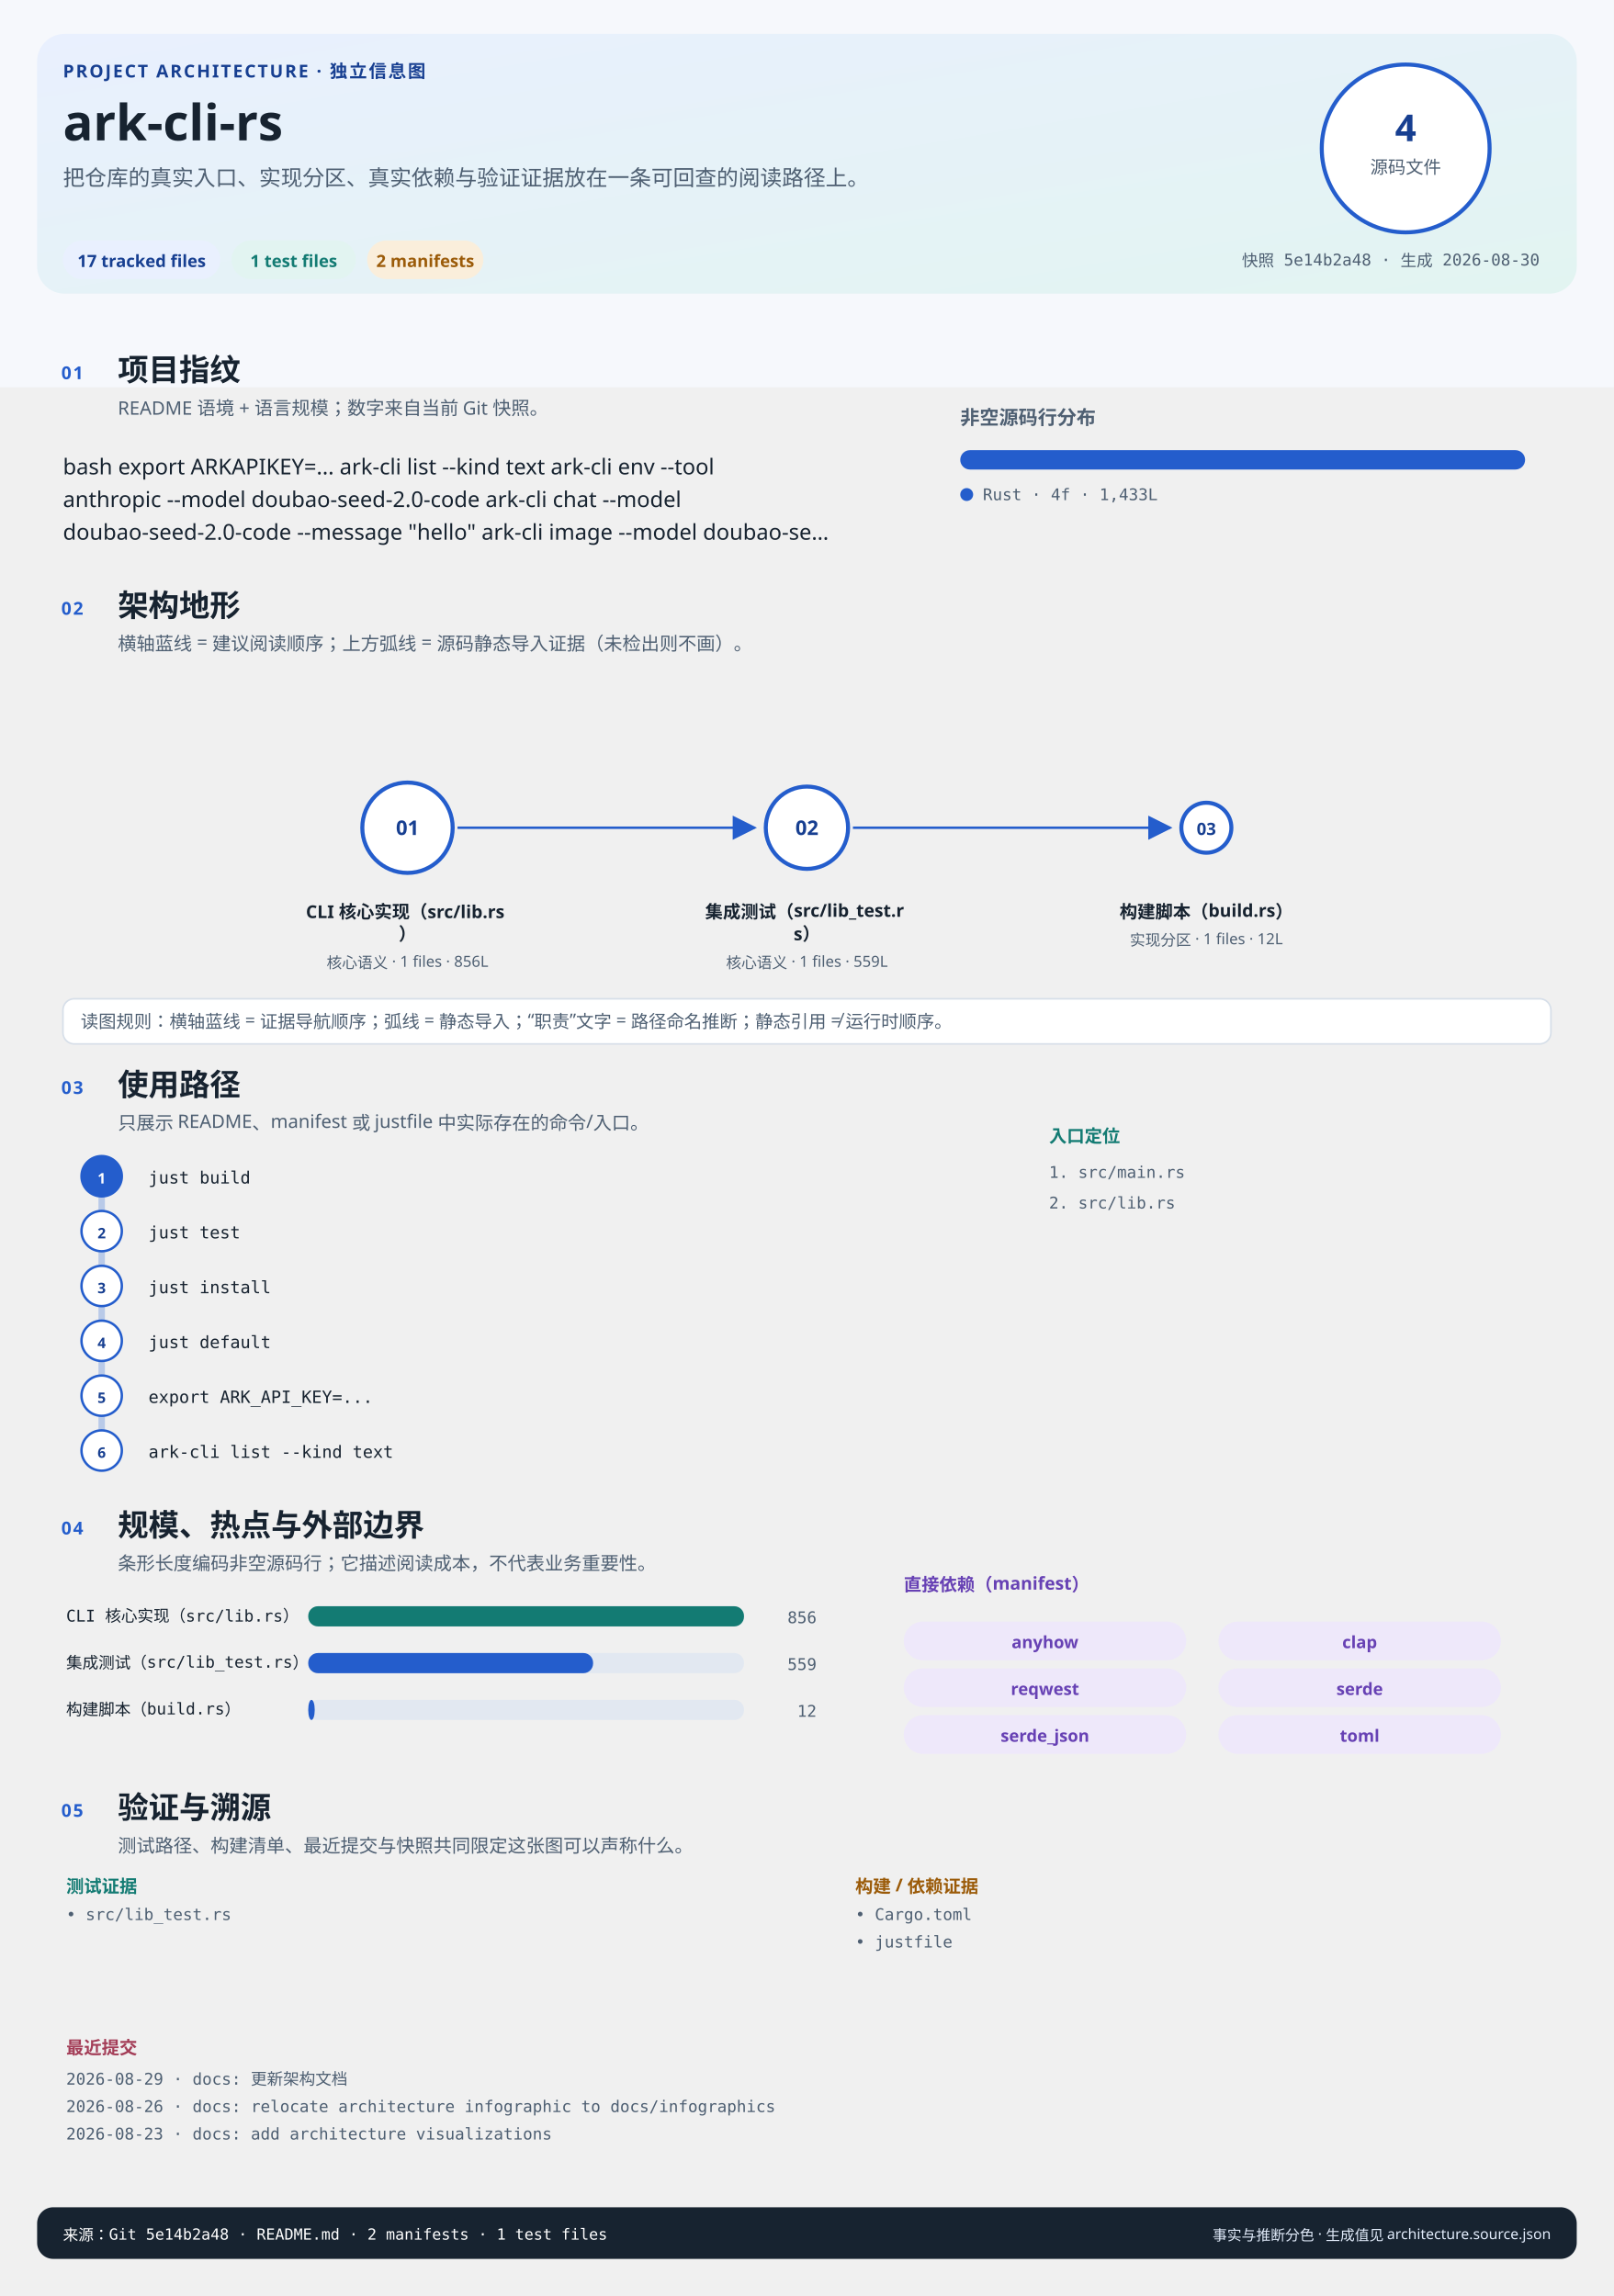
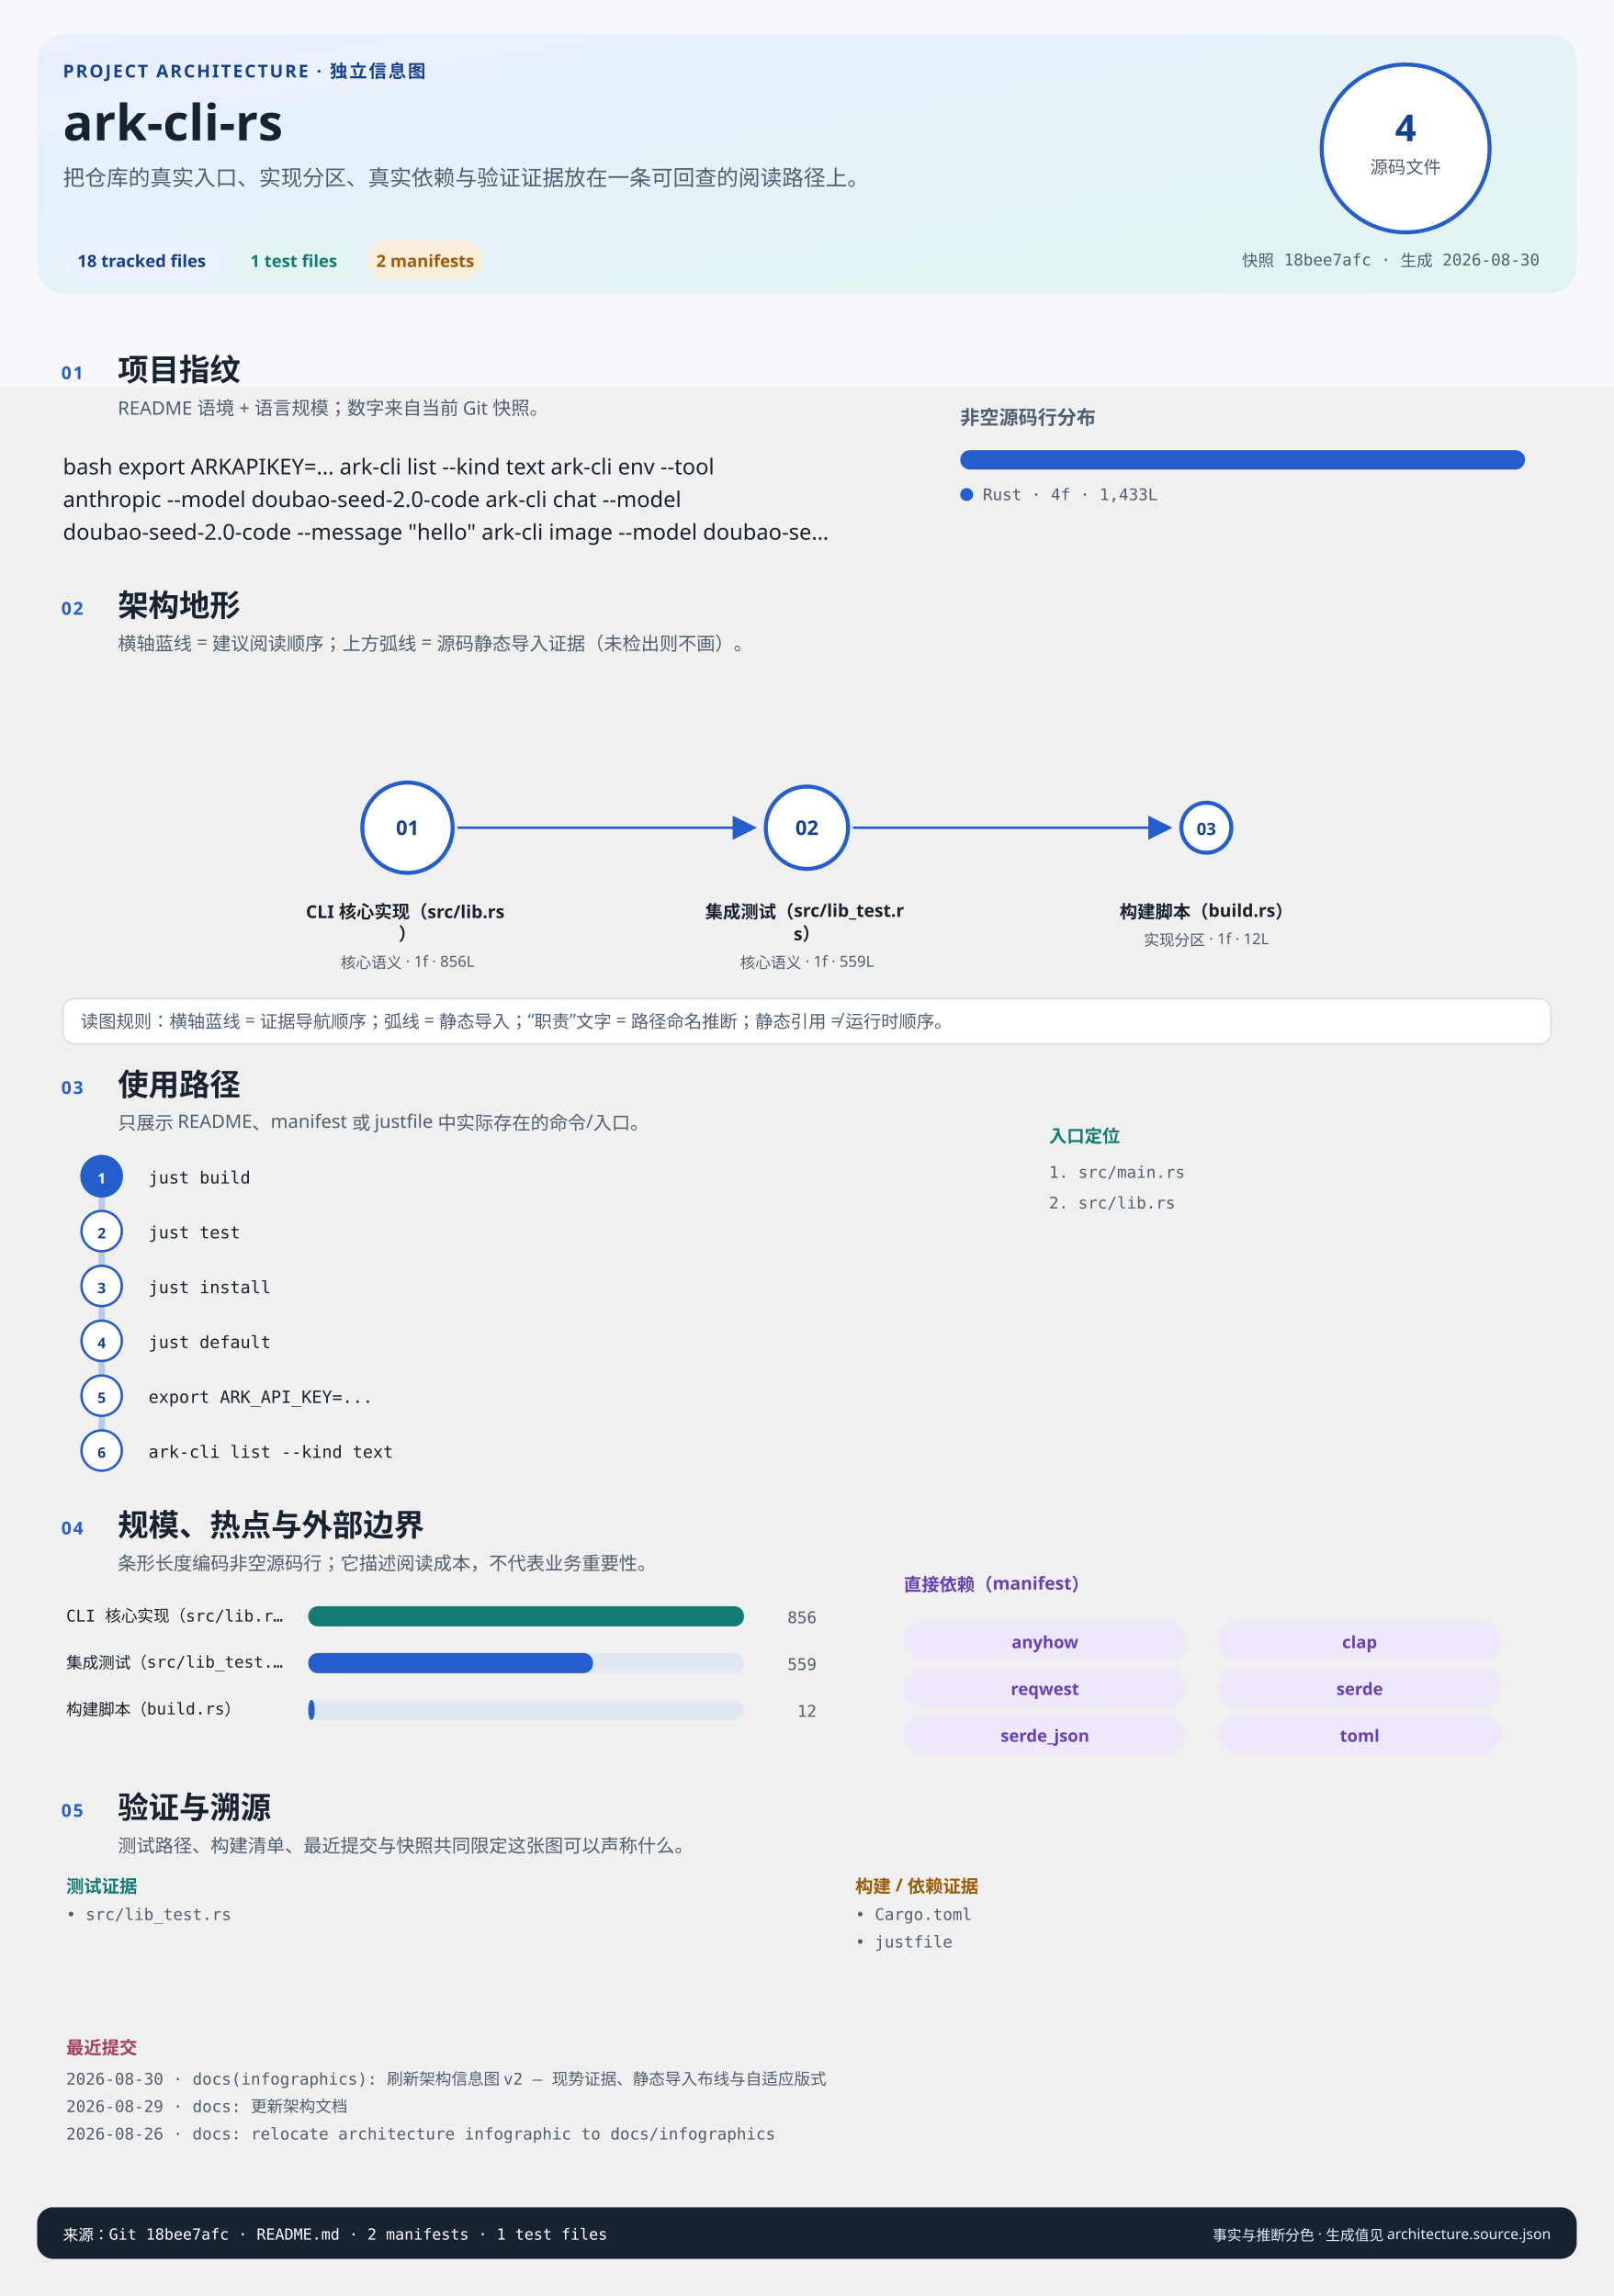
<svg xmlns="http://www.w3.org/2000/svg" width="2000" height="2846" viewBox="0 0 2000 2846" role="img" aria-labelledby="svg-title svg-desc">
  <defs>
    <marker id="arrow-ocean" markerWidth="12" markerHeight="12" refX="10" refY="6" orient="auto" markerUnits="strokeWidth">
      <path d="M1,1 L11,6 L1,11 Z" fill="#245DCC" />
    </marker>
    <linearGradient id="hero-wash" x1="0" y1="0" x2="1" y2="1">
      <stop offset="0" stop-color="#E9F0FE" />
      <stop offset="1" stop-color="#E2F4F1" />
    </linearGradient>
  </defs>
  <rect x="0" y="0" width="2000" height="480" rx="0" fill="#F6F8FC" />
  <rect id="hero-field" x="46" y="42" width="1908" height="322" rx="34" fill="url(#hero-wash)" />
  <text x="78" y="96" fill="#173F91" font-family="Source Han Sans SC, PingFang SC, sans-serif" font-size="22" font-weight="700" text-anchor="start" letter-spacing="2.2">PROJECT ARCHITECTURE · 独立信息图</text>
  <text id="project-title" x="78" y="174" fill="#172330" font-family="Source Han Sans SC, PingFang SC, sans-serif" font-size="62" font-weight="750" text-anchor="start">ark-cli-rs</text>
  <text id="hero-thesis" x="78" y="230" fill="#4E5F72" font-family="Source Han Sans SC, PingFang SC, sans-serif" font-size="27" font-weight="400" text-anchor="start">
    <tspan x="78" dy="0">把仓库的真实入口、实现分区、真实依赖与验证证据放在一条可回查的阅读路径上。</tspan>
  </text>
  <circle id="source-orbit" cx="1742" cy="184" r="104" fill="#FFFFFF" stroke="#245DCC" stroke-width="5" />
  <text x="1742" y="175" fill="#173F91" font-family="Source Han Sans SC, PingFang SC, sans-serif" font-size="46" font-weight="750" text-anchor="middle">4</text>
  <text x="1742" y="215" fill="#4E5F72" font-family="Source Han Sans SC, PingFang SC, sans-serif" font-size="22" font-weight="400" text-anchor="middle">源码文件</text>
-   <text x="1908" y="330" fill="#4E5F72" font-family="Menlo, Cascadia Mono, monospace" font-size="20" font-weight="400" text-anchor="end">快照 5e14b2a48 · 生成 2026-08-30</text>
+   <text x="1908" y="330" fill="#4E5F72" font-family="Menlo, Cascadia Mono, monospace" font-size="20" font-weight="400" text-anchor="end">快照 18bee7afc · 生成 2026-08-30</text>
  <rect x="78" y="298" width="195" height="48" rx="24" fill="#E9F0FE" />
-   <text x="175.5" y="331" fill="#173F91" font-family="Source Han Sans SC, PingFang SC, sans-serif" font-size="21" font-weight="600" text-anchor="middle">17 tracked files</text>
+   <text x="175.5" y="331" fill="#173F91" font-family="Source Han Sans SC, PingFang SC, sans-serif" font-size="21" font-weight="600" text-anchor="middle">18 tracked files</text>
  <rect x="287" y="298" width="154" height="48" rx="24" fill="#E2F4F1" />
  <text x="364.0" y="331" fill="#137B73" font-family="Source Han Sans SC, PingFang SC, sans-serif" font-size="21" font-weight="600" text-anchor="middle">1 test files</text>
  <rect x="455" y="298" width="144" height="48" rx="24" fill="#FAEEDB" />
  <text x="527.0" y="331" fill="#9B5B09" font-family="Source Han Sans SC, PingFang SC, sans-serif" font-size="21" font-weight="600" text-anchor="middle">2 manifests</text>
  <text x="76" y="470" fill="#245DCC" font-family="Source Han Sans SC, PingFang SC, sans-serif" font-size="22" font-weight="700" text-anchor="start" letter-spacing="2">01</text>
  <text x="146" y="472" fill="#172330" font-family="Source Han Sans SC, PingFang SC, sans-serif" font-size="38" font-weight="700" text-anchor="start">项目指纹</text>
  <text x="146" y="514" fill="#4E5F72" font-family="Source Han Sans SC, PingFang SC, sans-serif" font-size="23" font-weight="400" text-anchor="start">README 语境 + 语言规模；数字来自当前 Git 快照。</text>
  <text id="readme-description" x="78" y="588" fill="#172330" font-family="Source Han Sans SC, PingFang SC, sans-serif" font-size="27" font-weight="400" text-anchor="start">
    <tspan x="78" dy="0">bash export ARKAPIKEY=... ark-cli list --kind text ark-cli env --tool</tspan>
    <tspan x="78" dy="40.5">anthropic --model doubao-seed-2.0-code ark-cli chat --model</tspan>
    <tspan x="78" dy="40.5">doubao-seed-2.0-code --message "hello" ark-cli image --model doubao-se…</tspan>
  </text>
  <text x="1190" y="526" fill="#4E5F72" font-family="Source Han Sans SC, PingFang SC, sans-serif" font-size="24" font-weight="650" text-anchor="start">非空源码行分布</text>
  <rect id="language-bar-1" x="1190" y="558" width="700" height="24" rx="12" fill="#245DCC" />
  <circle cx="1198" cy="613" r="8" fill="#245DCC" />
  <text x="1218" y="620" fill="#4E5F72" font-family="Menlo, Cascadia Mono, monospace" font-size="20" font-weight="400" text-anchor="start">Rust · 4f · 1,433L</text>
  <text x="76" y="762" fill="#245DCC" font-family="Source Han Sans SC, PingFang SC, sans-serif" font-size="22" font-weight="700" text-anchor="start" letter-spacing="2">02</text>
  <text x="146" y="764" fill="#172330" font-family="Source Han Sans SC, PingFang SC, sans-serif" font-size="38" font-weight="700" text-anchor="start">架构地形</text>
  <text x="146" y="806" fill="#4E5F72" font-family="Source Han Sans SC, PingFang SC, sans-serif" font-size="23" font-weight="400" text-anchor="start">横轴蓝线 = 建议阅读顺序；上方弧线 = 源码静态导入证据（未检出则不画）。</text>
  <line x1="567" y1="1026" x2="935" y2="1026" stroke="#245DCC" stroke-width="3" marker-end="url(#arrow-ocean)" />
  <line x1="1057" y1="1026" x2="1450" y2="1026" stroke="#245DCC" stroke-width="3" marker-end="url(#arrow-ocean)" />
  <circle id="component-1" cx="505" cy="1026" r="56" fill="#FFFFFF" stroke="#245DCC" stroke-width="5" />
  <text x="505" y="1035" fill="#173F91" font-family="Source Han Sans SC, PingFang SC, sans-serif" font-size="25" font-weight="750" text-anchor="middle">01</text>
  <circle id="component-2" cx="1000" cy="1026" r="51" fill="#FFFFFF" stroke="#245DCC" stroke-width="5" />
  <text x="1000" y="1035" fill="#173F91" font-family="Source Han Sans SC, PingFang SC, sans-serif" font-size="25" font-weight="750" text-anchor="middle">02</text>
  <circle id="component-3" cx="1495" cy="1026" r="31" fill="#FFFFFF" stroke="#245DCC" stroke-width="5" />
  <text x="1495" y="1035" fill="#173F91" font-family="Source Han Sans SC, PingFang SC, sans-serif" font-size="21" font-weight="750" text-anchor="middle">03</text>
  <text id="component-label-1" x="505" y="1138" fill="#172330" font-family="Source Han Sans SC, PingFang SC, sans-serif" font-size="22" font-weight="700" text-anchor="middle">
    <tspan x="505" dy="0">CLI 核心实现（src/lib.rs</tspan>
    <tspan x="505" dy="27.5">）</tspan>
  </text>
-   <text x="505" y="1200" fill="#4E5F72" font-family="Source Han Sans SC, PingFang SC, sans-serif" font-size="19" font-weight="400" text-anchor="middle">核心语义 · 1 files · 856L</text>
+   <text x="505" y="1200" fill="#4E5F72" font-family="Source Han Sans SC, PingFang SC, sans-serif" font-size="19" font-weight="400" text-anchor="middle">核心语义 · 1f · 856L</text>
  <text id="component-label-2" x="1000" y="1138" fill="#172330" font-family="Source Han Sans SC, PingFang SC, sans-serif" font-size="22" font-weight="700" text-anchor="middle">
    <tspan x="1000" dy="0">集成测试（src/lib_test.r</tspan>
    <tspan x="1000" dy="27.5">s）</tspan>
  </text>
-   <text x="1000" y="1200" fill="#4E5F72" font-family="Source Han Sans SC, PingFang SC, sans-serif" font-size="19" font-weight="400" text-anchor="middle">核心语义 · 1 files · 559L</text>
+   <text x="1000" y="1200" fill="#4E5F72" font-family="Source Han Sans SC, PingFang SC, sans-serif" font-size="19" font-weight="400" text-anchor="middle">核心语义 · 1f · 559L</text>
  <text id="component-label-3" x="1495" y="1138" fill="#172330" font-family="Source Han Sans SC, PingFang SC, sans-serif" font-size="22" font-weight="700" text-anchor="middle">
    <tspan x="1495" dy="0">构建脚本（build.rs）</tspan>
  </text>
-   <text x="1495" y="1172" fill="#4E5F72" font-family="Source Han Sans SC, PingFang SC, sans-serif" font-size="19" font-weight="400" text-anchor="middle">实现分区 · 1 files · 12L</text>
+   <text x="1495" y="1172" fill="#4E5F72" font-family="Source Han Sans SC, PingFang SC, sans-serif" font-size="19" font-weight="400" text-anchor="middle">实现分区 · 1f · 12L</text>
  <rect id="architecture-caveat" x="78" y="1238" width="1844" height="56" rx="14" fill="#FFFFFF" stroke="#D7DFE9" stroke-width="2" />
  <text x="100" y="1274" fill="#4E5F72" font-family="Source Han Sans SC, PingFang SC, sans-serif" font-size="22" font-weight="400" text-anchor="start">读图规则：横轴蓝线 = 证据导航顺序；弧线 = 静态导入；“职责”文字 = 路径命名推断；静态引用 ≠ 运行时顺序。</text>
  <text x="76" y="1356" fill="#245DCC" font-family="Source Han Sans SC, PingFang SC, sans-serif" font-size="22" font-weight="700" text-anchor="start" letter-spacing="2">03</text>
  <text x="146" y="1358" fill="#172330" font-family="Source Han Sans SC, PingFang SC, sans-serif" font-size="38" font-weight="700" text-anchor="start">使用路径</text>
  <text x="146" y="1400" fill="#4E5F72" font-family="Source Han Sans SC, PingFang SC, sans-serif" font-size="23" font-weight="400" text-anchor="start">只展示 README、manifest 或 justfile 中实际存在的命令/入口。</text>
  <line x1="126" y1="1484" x2="126" y2="1500" stroke="#B9CAE8" stroke-width="8" />
  <line x1="126" y1="1552" x2="126" y2="1568" stroke="#B9CAE8" stroke-width="8" />
  <line x1="126" y1="1620" x2="126" y2="1636" stroke="#B9CAE8" stroke-width="8" />
  <line x1="126" y1="1688" x2="126" y2="1704" stroke="#B9CAE8" stroke-width="8" />
  <line x1="126" y1="1756" x2="126" y2="1772" stroke="#B9CAE8" stroke-width="8" />
  <circle id="usage-step-1" cx="126" cy="1458" r="25" fill="#245DCC" stroke="#245DCC" stroke-width="3" />
  <text x="126" y="1467" fill="#FFFFFF" font-family="Source Han Sans SC, PingFang SC, sans-serif" font-size="18" font-weight="750" text-anchor="middle">1</text>
  <text id="usage-command-1" x="184" y="1467" fill="#172330" font-family="Menlo, Cascadia Mono, monospace" font-size="21" font-weight="400" text-anchor="start">just build</text>
  <circle id="usage-step-2" cx="126" cy="1526" r="25" fill="#FFFFFF" stroke="#245DCC" stroke-width="3" />
  <text x="126" y="1535" fill="#173F91" font-family="Source Han Sans SC, PingFang SC, sans-serif" font-size="18" font-weight="750" text-anchor="middle">2</text>
  <text id="usage-command-2" x="184" y="1535" fill="#172330" font-family="Menlo, Cascadia Mono, monospace" font-size="21" font-weight="400" text-anchor="start">just test</text>
  <circle id="usage-step-3" cx="126" cy="1594" r="25" fill="#FFFFFF" stroke="#245DCC" stroke-width="3" />
  <text x="126" y="1603" fill="#173F91" font-family="Source Han Sans SC, PingFang SC, sans-serif" font-size="18" font-weight="750" text-anchor="middle">3</text>
  <text id="usage-command-3" x="184" y="1603" fill="#172330" font-family="Menlo, Cascadia Mono, monospace" font-size="21" font-weight="400" text-anchor="start">just install</text>
  <circle id="usage-step-4" cx="126" cy="1662" r="25" fill="#FFFFFF" stroke="#245DCC" stroke-width="3" />
  <text x="126" y="1671" fill="#173F91" font-family="Source Han Sans SC, PingFang SC, sans-serif" font-size="18" font-weight="750" text-anchor="middle">4</text>
  <text id="usage-command-4" x="184" y="1671" fill="#172330" font-family="Menlo, Cascadia Mono, monospace" font-size="21" font-weight="400" text-anchor="start">just default</text>
  <circle id="usage-step-5" cx="126" cy="1730" r="25" fill="#FFFFFF" stroke="#245DCC" stroke-width="3" />
  <text x="126" y="1739" fill="#173F91" font-family="Source Han Sans SC, PingFang SC, sans-serif" font-size="18" font-weight="750" text-anchor="middle">5</text>
  <text id="usage-command-5" x="184" y="1739" fill="#172330" font-family="Menlo, Cascadia Mono, monospace" font-size="21" font-weight="400" text-anchor="start">export ARK_API_KEY=...</text>
  <circle id="usage-step-6" cx="126" cy="1798" r="25" fill="#FFFFFF" stroke="#245DCC" stroke-width="3" />
  <text x="126" y="1807" fill="#173F91" font-family="Source Han Sans SC, PingFang SC, sans-serif" font-size="18" font-weight="750" text-anchor="middle">6</text>
  <text id="usage-command-6" x="184" y="1807" fill="#172330" font-family="Menlo, Cascadia Mono, monospace" font-size="21" font-weight="400" text-anchor="start">ark-cli list --kind text</text>
  <text x="1300" y="1416" fill="#137B73" font-family="Source Han Sans SC, PingFang SC, sans-serif" font-size="22" font-weight="700" text-anchor="start">入口定位</text>
  <text x="1300" y="1460" fill="#4E5F72" font-family="Menlo, Cascadia Mono, monospace" font-size="20" font-weight="400" text-anchor="start">1. src/main.rs</text>
  <text x="1300" y="1498" fill="#4E5F72" font-family="Menlo, Cascadia Mono, monospace" font-size="20" font-weight="400" text-anchor="start">2. src/lib.rs</text>
  <text x="76" y="1902" fill="#245DCC" font-family="Source Han Sans SC, PingFang SC, sans-serif" font-size="22" font-weight="700" text-anchor="start" letter-spacing="2">04</text>
  <text x="146" y="1904" fill="#172330" font-family="Source Han Sans SC, PingFang SC, sans-serif" font-size="38" font-weight="700" text-anchor="start">规模、热点与外部边界</text>
  <text x="146" y="1946" fill="#4E5F72" font-family="Source Han Sans SC, PingFang SC, sans-serif" font-size="23" font-weight="400" text-anchor="start">条形长度编码非空源码行；它描述阅读成本，不代表业务重要性。</text>
-   <text x="82" y="2010" fill="#172330" font-family="Menlo, Cascadia Mono, monospace" font-size="20" font-weight="400" text-anchor="start">CLI 核心实现（src/lib.rs）</text>
+   <text x="82" y="2010" fill="#172330" font-family="Menlo, Cascadia Mono, monospace" font-size="20" font-weight="400" text-anchor="start">CLI 核心实现（src/lib.r…</text>
  <rect x="382" y="1991" width="540" height="25" rx="12" fill="#E2E8F1" />
  <rect id="component-bar-1" x="382" y="1991" width="540" height="25" rx="12" fill="#137B73" />
  <text x="1012" y="2012" fill="#4E5F72" font-family="Menlo, Cascadia Mono, monospace" font-size="20" font-weight="400" text-anchor="end">856</text>
-   <text x="82" y="2068" fill="#172330" font-family="Menlo, Cascadia Mono, monospace" font-size="20" font-weight="400" text-anchor="start">集成测试（src/lib_test.rs）</text>
+   <text x="82" y="2068" fill="#172330" font-family="Menlo, Cascadia Mono, monospace" font-size="20" font-weight="400" text-anchor="start">集成测试（src/lib_test.…</text>
  <rect x="382" y="2049" width="540" height="25" rx="12" fill="#E2E8F1" />
  <rect id="component-bar-2" x="382" y="2049" width="353" height="25" rx="12" fill="#245DCC" />
  <text x="1012" y="2070" fill="#4E5F72" font-family="Menlo, Cascadia Mono, monospace" font-size="20" font-weight="400" text-anchor="end">559</text>
  <text x="82" y="2126" fill="#172330" font-family="Menlo, Cascadia Mono, monospace" font-size="20" font-weight="400" text-anchor="start">构建脚本（build.rs）</text>
  <rect x="382" y="2107" width="540" height="25" rx="12" fill="#E2E8F1" />
  <rect id="component-bar-3" x="382" y="2107" width="8" height="25" rx="12" fill="#245DCC" />
  <text x="1012" y="2128" fill="#4E5F72" font-family="Menlo, Cascadia Mono, monospace" font-size="20" font-weight="400" text-anchor="end">12</text>
  <text x="1120" y="1972" fill="#6741B4" font-family="Source Han Sans SC, PingFang SC, sans-serif" font-size="22" font-weight="700" text-anchor="start">直接依赖（manifest）</text>
  <rect id="dependency-1" x="1120" y="2010" width="350" height="48" rx="24" fill="#EEE8FA" />
  <text x="1295.0" y="2043" fill="#6741B4" font-family="Source Han Sans SC, PingFang SC, sans-serif" font-size="21" font-weight="600" text-anchor="middle">anyhow</text>
  <rect id="dependency-2" x="1510" y="2010" width="350" height="48" rx="24" fill="#EEE8FA" />
  <text x="1685.0" y="2043" fill="#6741B4" font-family="Source Han Sans SC, PingFang SC, sans-serif" font-size="21" font-weight="600" text-anchor="middle">clap</text>
  <rect id="dependency-3" x="1120" y="2068" width="350" height="48" rx="24" fill="#EEE8FA" />
  <text x="1295.0" y="2101" fill="#6741B4" font-family="Source Han Sans SC, PingFang SC, sans-serif" font-size="21" font-weight="600" text-anchor="middle">reqwest</text>
  <rect id="dependency-4" x="1510" y="2068" width="350" height="48" rx="24" fill="#EEE8FA" />
  <text x="1685.0" y="2101" fill="#6741B4" font-family="Source Han Sans SC, PingFang SC, sans-serif" font-size="21" font-weight="600" text-anchor="middle">serde</text>
  <rect id="dependency-5" x="1120" y="2126" width="350" height="48" rx="24" fill="#EEE8FA" />
  <text x="1295.0" y="2159" fill="#6741B4" font-family="Source Han Sans SC, PingFang SC, sans-serif" font-size="21" font-weight="600" text-anchor="middle">serde_json</text>
  <rect id="dependency-6" x="1510" y="2126" width="350" height="48" rx="24" fill="#EEE8FA" />
  <text x="1685.0" y="2159" fill="#6741B4" font-family="Source Han Sans SC, PingFang SC, sans-serif" font-size="21" font-weight="600" text-anchor="middle">toml</text>
  <text x="76" y="2252" fill="#245DCC" font-family="Source Han Sans SC, PingFang SC, sans-serif" font-size="22" font-weight="700" text-anchor="start" letter-spacing="2">05</text>
  <text x="146" y="2254" fill="#172330" font-family="Source Han Sans SC, PingFang SC, sans-serif" font-size="38" font-weight="700" text-anchor="start">验证与溯源</text>
  <text x="146" y="2296" fill="#4E5F72" font-family="Source Han Sans SC, PingFang SC, sans-serif" font-size="23" font-weight="400" text-anchor="start">测试路径、构建清单、最近提交与快照共同限定这张图可以声称什么。</text>
  <text x="82" y="2346" fill="#137B73" font-family="Source Han Sans SC, PingFang SC, sans-serif" font-size="22" font-weight="700" text-anchor="start">测试证据</text>
  <text x="82" y="2380" fill="#4E5F72" font-family="Menlo, Cascadia Mono, monospace" font-size="20" font-weight="400" text-anchor="start">• src/lib_test.rs</text>
  <text x="1060" y="2346" fill="#9B5B09" font-family="Source Han Sans SC, PingFang SC, sans-serif" font-size="22" font-weight="700" text-anchor="start">构建 / 依赖证据</text>
  <text x="1060" y="2380" fill="#4E5F72" font-family="Menlo, Cascadia Mono, monospace" font-size="20" font-weight="400" text-anchor="start">• Cargo.toml</text>
  <text x="1060" y="2414" fill="#4E5F72" font-family="Menlo, Cascadia Mono, monospace" font-size="20" font-weight="400" text-anchor="start">• justfile</text>
  <text x="82" y="2546" fill="#A33D57" font-family="Source Han Sans SC, PingFang SC, sans-serif" font-size="22" font-weight="700" text-anchor="start">最近提交</text>
-   <text x="82" y="2584" fill="#4E5F72" font-family="Menlo, Cascadia Mono, monospace" font-size="20" font-weight="400" text-anchor="start">2026-08-29 · docs: 更新架构文档</text>
-   <text x="82" y="2618" fill="#4E5F72" font-family="Menlo, Cascadia Mono, monospace" font-size="20" font-weight="400" text-anchor="start">2026-08-26 · docs: relocate architecture infographic to docs/infographics</text>
-   <text x="82" y="2652" fill="#4E5F72" font-family="Menlo, Cascadia Mono, monospace" font-size="20" font-weight="400" text-anchor="start">2026-08-23 · docs: add architecture visualizations</text>
+   <text x="82" y="2584" fill="#4E5F72" font-family="Menlo, Cascadia Mono, monospace" font-size="20" font-weight="400" text-anchor="start">2026-08-30 · docs(infographics): 刷新架构信息图 v2 — 现势证据、静态导入布线与自适应版式</text>
+   <text x="82" y="2618" fill="#4E5F72" font-family="Menlo, Cascadia Mono, monospace" font-size="20" font-weight="400" text-anchor="start">2026-08-29 · docs: 更新架构文档</text>
+   <text x="82" y="2652" fill="#4E5F72" font-family="Menlo, Cascadia Mono, monospace" font-size="20" font-weight="400" text-anchor="start">2026-08-26 · docs: relocate architecture infographic to docs/infographics</text>
  <rect id="provenance-band" x="46" y="2736" width="1908" height="64" rx="20" fill="#172330" />
-   <text x="78" y="2777" fill="#FFFFFF" font-family="Menlo, Cascadia Mono, monospace" font-size="19" font-weight="400" text-anchor="start">来源：Git 5e14b2a48 · README.md · 2 manifests · 1 test files</text>
+   <text x="78" y="2777" fill="#FFFFFF" font-family="Menlo, Cascadia Mono, monospace" font-size="19" font-weight="400" text-anchor="start">来源：Git 18bee7afc · README.md · 2 manifests · 1 test files</text>
  <text x="1922" y="2777" fill="#E2ECFB" font-family="Source Han Sans SC, PingFang SC, sans-serif" font-size="18" font-weight="400" text-anchor="end">事实与推断分色 · 生成值见 architecture.source.json</text>
</svg>
